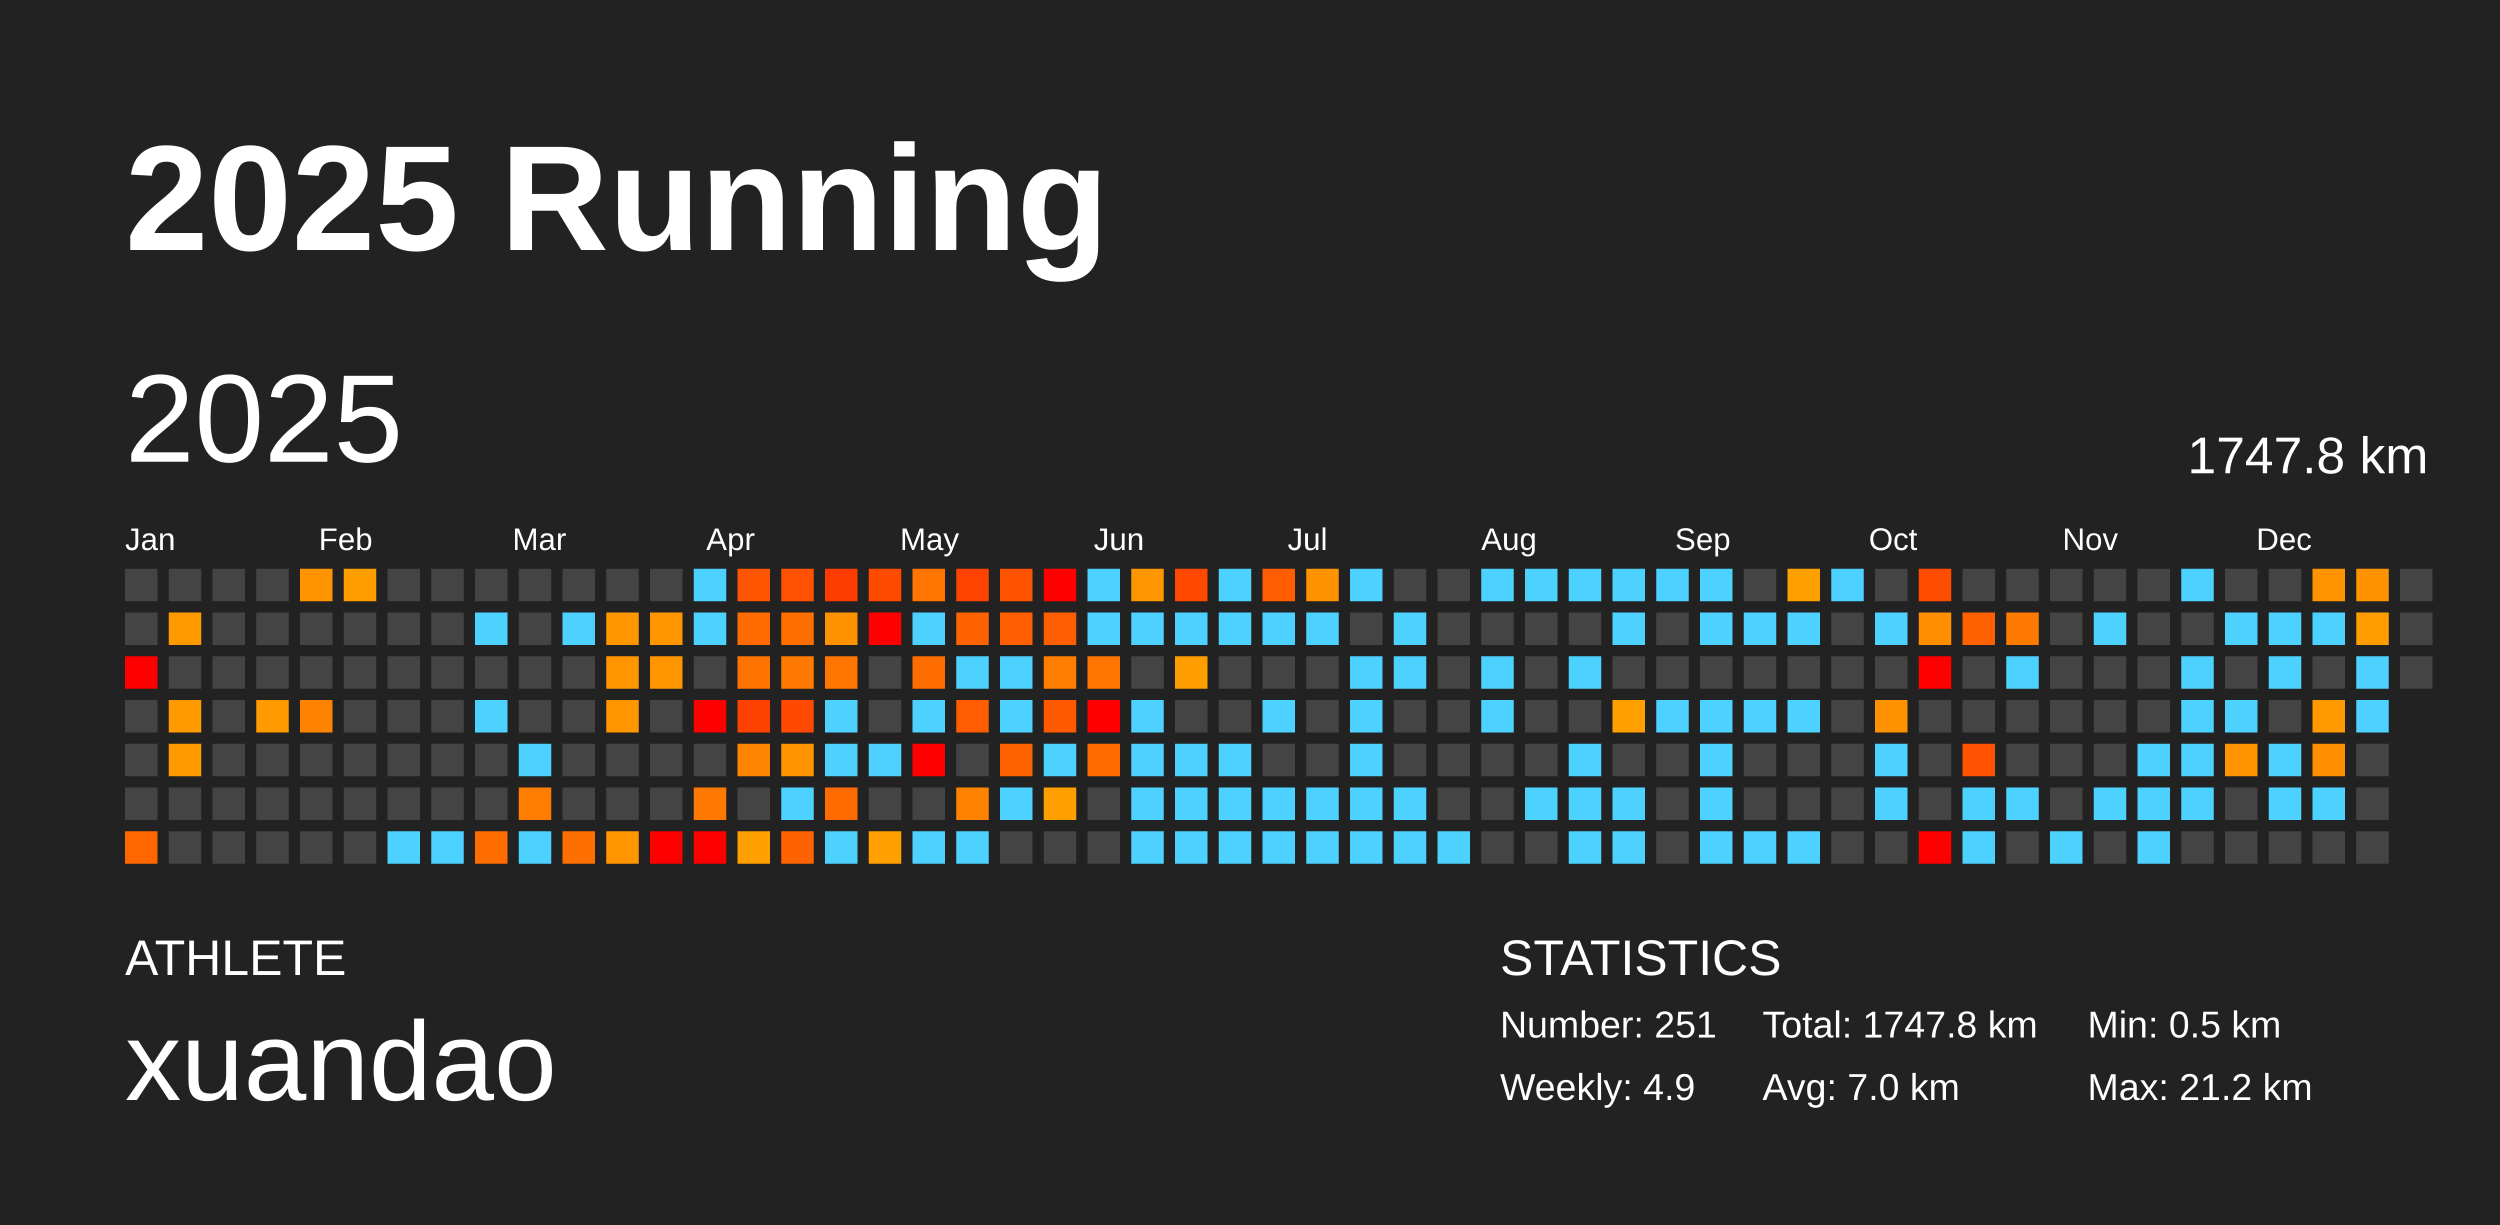
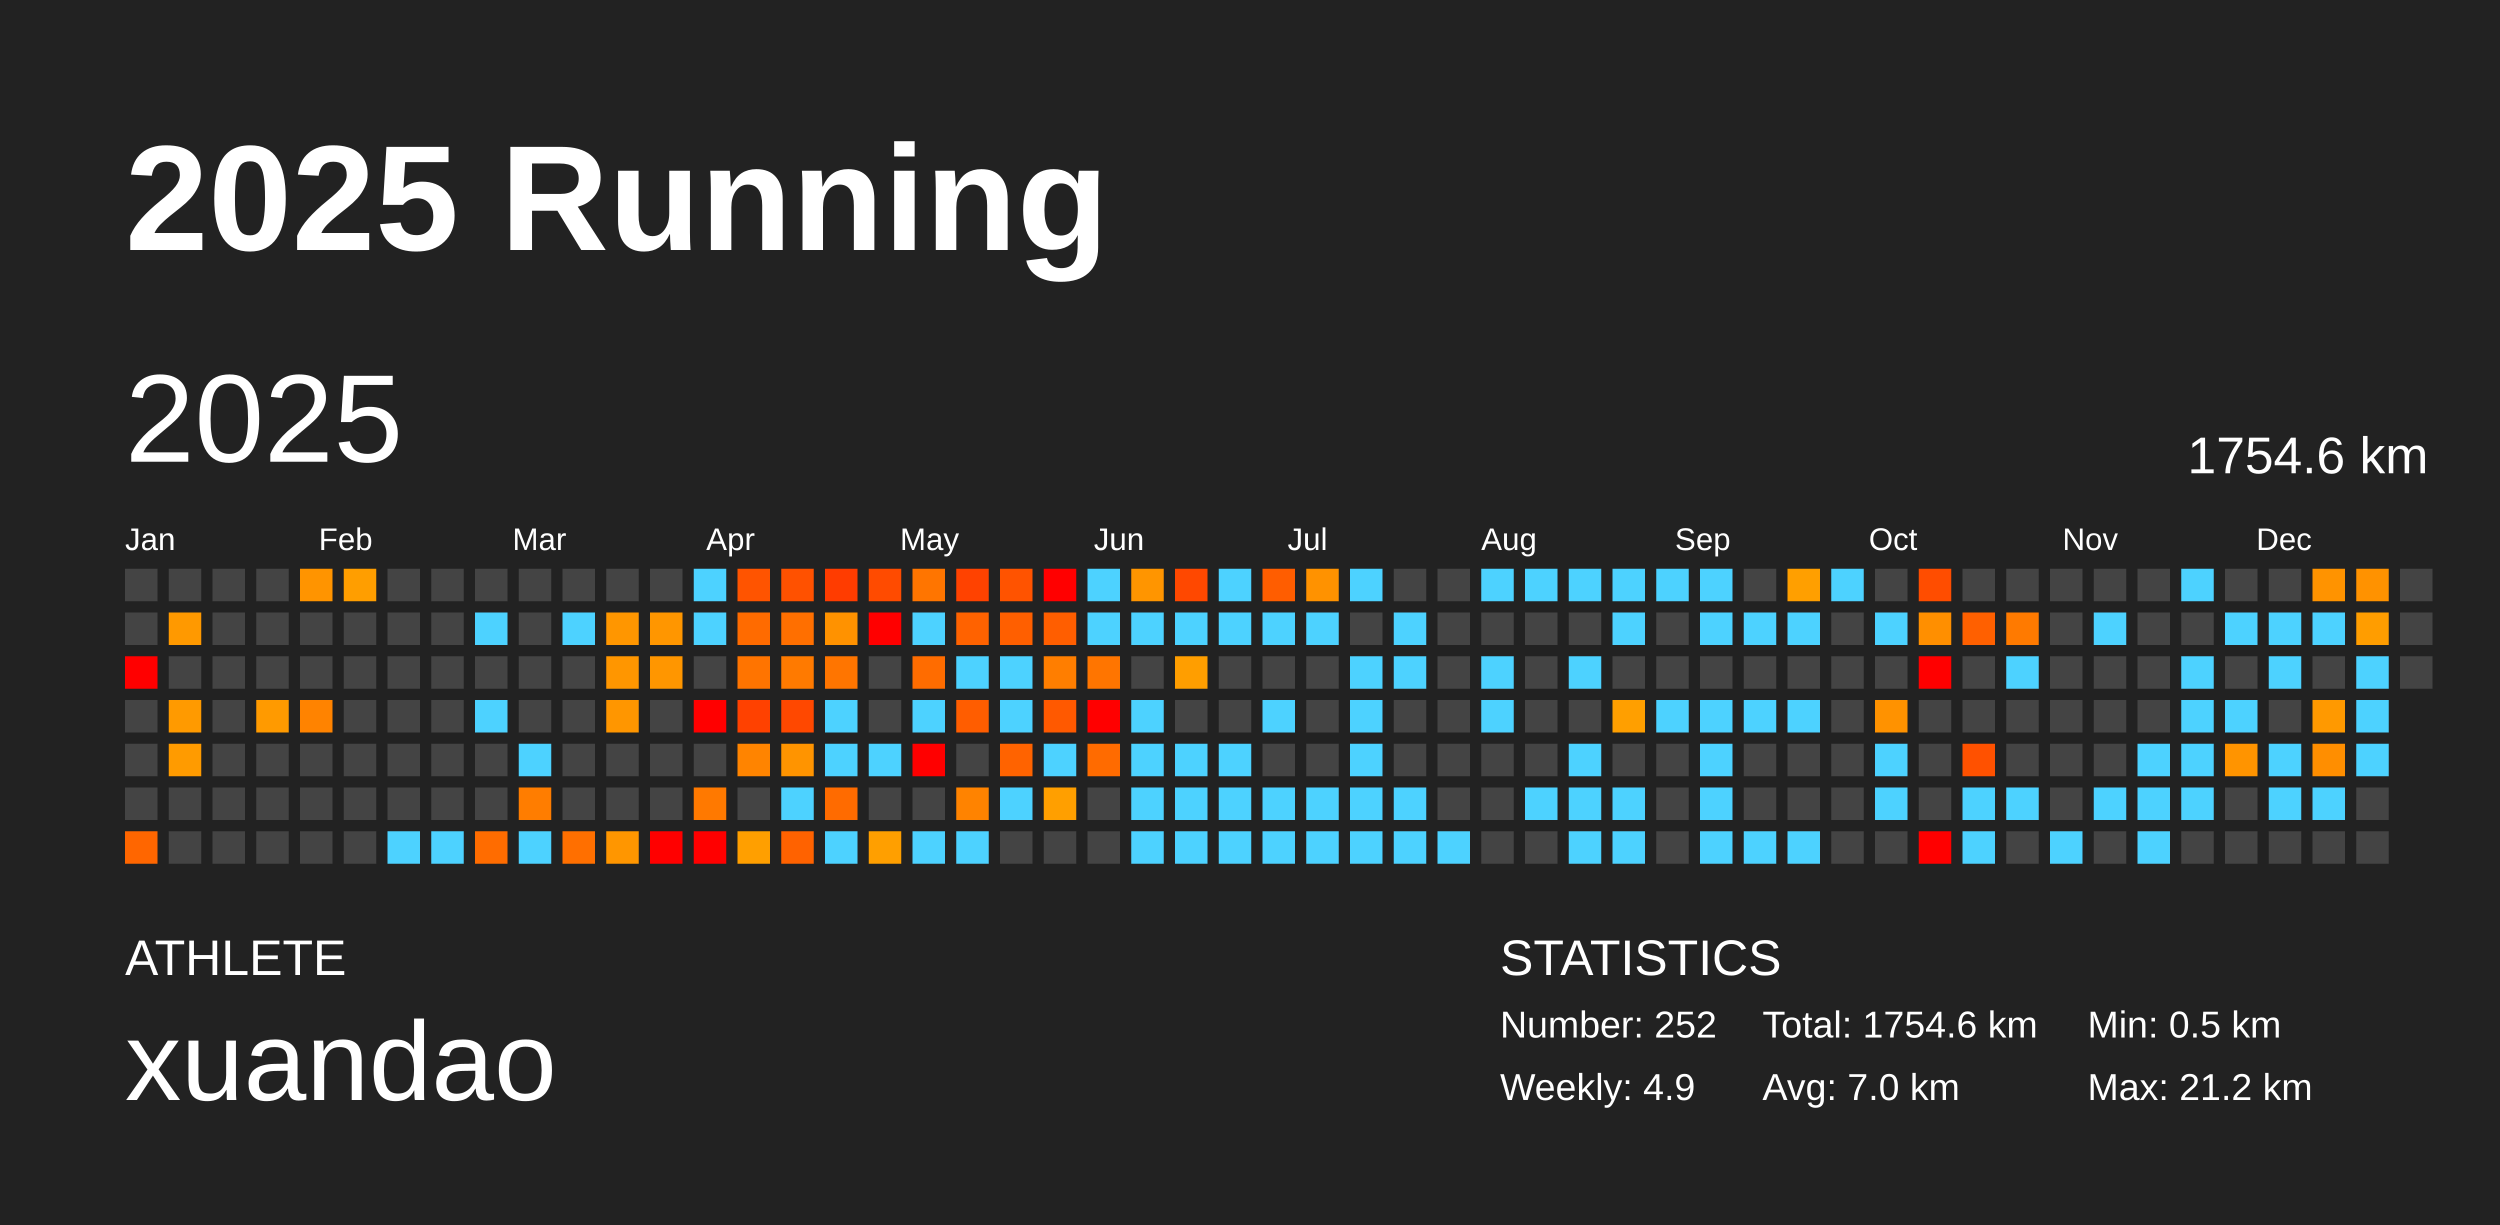
<svg xmlns="http://www.w3.org/2000/svg" baseProfile="full" height="98mm" version="1.1" viewBox="0,0,200,98" width="200mm">
  <defs />
  <rect fill="#222222" height="98" width="200" x="0" y="0" />
  <text fill="#FFFFFF" style="font-size:12px; font-family:Arial; font-weight:bold;" x="10" y="20">2025 Running</text>
  <text fill="#FFFFFF" style="font-size:4px; font-family:Arial" x="10" y="78">ATHLETE</text>
  <text fill="#FFFFFF" style="font-size:9px; font-family:Arial" x="10" y="88">xuandao</text>
  <text fill="#FFFFFF" style="font-size:4px; font-family:Arial" x="120" y="78">STATISTICS</text>
-   <text fill="#FFFFFF" style="font-size:3px; font-family:Arial" x="120" y="83">Number: 251</text>
+   <text fill="#FFFFFF" style="font-size:3px; font-family:Arial" x="120" y="83">Number: 252</text>
  <text fill="#FFFFFF" style="font-size:3px; font-family:Arial" x="120" y="88">Weekly: 4.9</text>
-   <text fill="#FFFFFF" style="font-size:3px; font-family:Arial" x="141" y="83">Total: 1747.8 km</text>
+   <text fill="#FFFFFF" style="font-size:3px; font-family:Arial" x="141" y="83">Total: 1754.6 km</text>
  <text fill="#FFFFFF" style="font-size:3px; font-family:Arial" x="141" y="88">Avg: 7.0 km</text>
  <text fill="#FFFFFF" style="font-size:3px; font-family:Arial" x="167" y="83">Min: 0.5 km</text>
  <text fill="#FFFFFF" style="font-size:3px; font-family:Arial" x="167" y="88">Max: 21.2 km</text>
  <text dominant-baseline="hanging" fill="#FFFFFF" style="font-size:10.0px; font-family:Arial;" x="10" y="30">2025</text>
-   <text dominant-baseline="hanging" fill="#FFFFFF" style="font-size:4.125px; font-family:Arial;" x="175" y="35">1747.8 km</text>
+   <text dominant-baseline="hanging" fill="#FFFFFF" style="font-size:4.125px; font-family:Arial;" x="175" y="35">1754.6 km</text>
  <text fill="#FFFFFF" style="font-size:2.5px; font-family:Arial" x="10.0" y="44">Jan</text>
  <text fill="#FFFFFF" style="font-size:2.5px; font-family:Arial" x="25.5" y="44">Feb</text>
  <text fill="#FFFFFF" style="font-size:2.5px; font-family:Arial" x="41.0" y="44">Mar</text>
  <text fill="#FFFFFF" style="font-size:2.5px; font-family:Arial" x="56.5" y="44">Apr</text>
  <text fill="#FFFFFF" style="font-size:2.5px; font-family:Arial" x="72.0" y="44">May</text>
  <text fill="#FFFFFF" style="font-size:2.5px; font-family:Arial" x="87.5" y="44">Jun</text>
  <text fill="#FFFFFF" style="font-size:2.5px; font-family:Arial" x="103.0" y="44">Jul</text>
  <text fill="#FFFFFF" style="font-size:2.5px; font-family:Arial" x="118.5" y="44">Aug</text>
  <text fill="#FFFFFF" style="font-size:2.5px; font-family:Arial" x="134.0" y="44">Sep</text>
  <text fill="#FFFFFF" style="font-size:2.5px; font-family:Arial" x="149.5" y="44">Oct</text>
  <text fill="#FFFFFF" style="font-size:2.5px; font-family:Arial" x="165.0" y="44">Nov</text>
  <text fill="#FFFFFF" style="font-size:2.5px; font-family:Arial" x="180.5" y="44">Dec</text>
  <rect fill="#444444" height="2.6" width="2.6" x="10.0" y="45.5" />
  <rect fill="#444444" height="2.6" width="2.6" x="10.0" y="49.0" />
  <rect fill="red" height="2.6" width="2.6" x="10.0" y="52.5" />
  <rect fill="#444444" height="2.6" width="2.6" x="10.0" y="56.0" />
  <rect fill="#444444" height="2.6" width="2.6" x="10.0" y="59.5" />
  <rect fill="#444444" height="2.6" width="2.6" x="10.0" y="63.0" />
  <rect fill="#ff6600" height="2.6" width="2.6" x="10.0" y="66.5" />
  <rect fill="#444444" height="2.6" width="2.6" x="13.5" y="45.5" />
  <rect fill="#ff9900" height="2.6" width="2.6" x="13.5" y="49.0" />
  <rect fill="#444444" height="2.6" width="2.6" x="13.5" y="52.5" />
  <rect fill="#ff9a00" height="2.6" width="2.6" x="13.5" y="56.0" />
  <rect fill="#ff9b00" height="2.6" width="2.6" x="13.5" y="59.5" />
  <rect fill="#444444" height="2.6" width="2.6" x="13.5" y="63.0" />
  <rect fill="#444444" height="2.6" width="2.6" x="13.5" y="66.5" />
  <rect fill="#444444" height="2.6" width="2.6" x="17.0" y="45.5" />
  <rect fill="#444444" height="2.6" width="2.6" x="17.0" y="49.0" />
  <rect fill="#444444" height="2.6" width="2.6" x="17.0" y="52.5" />
  <rect fill="#444444" height="2.6" width="2.6" x="17.0" y="56.0" />
  <rect fill="#444444" height="2.6" width="2.6" x="17.0" y="59.5" />
  <rect fill="#444444" height="2.6" width="2.6" x="17.0" y="63.0" />
  <rect fill="#444444" height="2.6" width="2.6" x="17.0" y="66.5" />
  <rect fill="#444444" height="2.6" width="2.6" x="20.5" y="45.5" />
  <rect fill="#444444" height="2.6" width="2.6" x="20.5" y="49.0" />
  <rect fill="#444444" height="2.6" width="2.6" x="20.5" y="52.5" />
  <rect fill="#ff9a00" height="2.6" width="2.6" x="20.5" y="56.0" />
  <rect fill="#444444" height="2.6" width="2.6" x="20.5" y="59.5" />
  <rect fill="#444444" height="2.6" width="2.6" x="20.5" y="63.0" />
  <rect fill="#444444" height="2.6" width="2.6" x="20.5" y="66.5" />
  <rect fill="#ff9400" height="2.6" width="2.6" x="24.0" y="45.5" />
  <rect fill="#444444" height="2.6" width="2.6" x="24.0" y="49.0" />
  <rect fill="#444444" height="2.6" width="2.6" x="24.0" y="52.5" />
  <rect fill="#ff8300" height="2.6" width="2.6" x="24.0" y="56.0" />
  <rect fill="#444444" height="2.6" width="2.6" x="24.0" y="59.5" />
  <rect fill="#444444" height="2.6" width="2.6" x="24.0" y="63.0" />
  <rect fill="#444444" height="2.6" width="2.6" x="24.0" y="66.5" />
  <rect fill="#ff9e00" height="2.6" width="2.6" x="27.5" y="45.5" />
  <rect fill="#444444" height="2.6" width="2.6" x="27.5" y="49.0" />
  <rect fill="#444444" height="2.6" width="2.6" x="27.5" y="52.5" />
  <rect fill="#444444" height="2.6" width="2.6" x="27.5" y="56.0" />
  <rect fill="#444444" height="2.6" width="2.6" x="27.5" y="59.5" />
  <rect fill="#444444" height="2.6" width="2.6" x="27.5" y="63.0" />
  <rect fill="#444444" height="2.6" width="2.6" x="27.5" y="66.5" />
  <rect fill="#444444" height="2.6" width="2.6" x="31.0" y="45.5" />
  <rect fill="#444444" height="2.6" width="2.6" x="31.0" y="49.0" />
  <rect fill="#444444" height="2.6" width="2.6" x="31.0" y="52.5" />
  <rect fill="#444444" height="2.6" width="2.6" x="31.0" y="56.0" />
  <rect fill="#444444" height="2.6" width="2.6" x="31.0" y="59.5" />
  <rect fill="#444444" height="2.6" width="2.6" x="31.0" y="63.0" />
  <rect fill="#4dd2ff" height="2.6" width="2.6" x="31.0" y="66.5" />
  <rect fill="#444444" height="2.6" width="2.6" x="34.5" y="45.5" />
  <rect fill="#444444" height="2.6" width="2.6" x="34.5" y="49.0" />
  <rect fill="#444444" height="2.6" width="2.6" x="34.5" y="52.5" />
  <rect fill="#444444" height="2.6" width="2.6" x="34.5" y="56.0" />
  <rect fill="#444444" height="2.6" width="2.6" x="34.5" y="59.5" />
  <rect fill="#444444" height="2.6" width="2.6" x="34.5" y="63.0" />
  <rect fill="#4dd2ff" height="2.6" width="2.6" x="34.5" y="66.5" />
  <rect fill="#444444" height="2.6" width="2.6" x="38.0" y="45.5" />
  <rect fill="#4dd2ff" height="2.6" width="2.6" x="38.0" y="49.0" />
  <rect fill="#444444" height="2.6" width="2.6" x="38.0" y="52.5" />
  <rect fill="#4dd2ff" height="2.6" width="2.6" x="38.0" y="56.0" />
  <rect fill="#444444" height="2.6" width="2.6" x="38.0" y="59.5" />
  <rect fill="#444444" height="2.6" width="2.6" x="38.0" y="63.0" />
  <rect fill="#ff6c00" height="2.6" width="2.6" x="38.0" y="66.5" />
  <rect fill="#444444" height="2.6" width="2.6" x="41.5" y="45.5" />
  <rect fill="#444444" height="2.6" width="2.6" x="41.5" y="49.0" />
  <rect fill="#444444" height="2.6" width="2.6" x="41.5" y="52.5" />
  <rect fill="#444444" height="2.6" width="2.6" x="41.5" y="56.0" />
  <rect fill="#4dd2ff" height="2.6" width="2.6" x="41.5" y="59.5" />
  <rect fill="#ff7d00" height="2.6" width="2.6" x="41.5" y="63.0" />
  <rect fill="#4dd2ff" height="2.6" width="2.6" x="41.5" y="66.5" />
  <rect fill="#444444" height="2.6" width="2.6" x="45.0" y="45.5" />
  <rect fill="#4dd2ff" height="2.6" width="2.6" x="45.0" y="49.0" />
  <rect fill="#444444" height="2.6" width="2.6" x="45.0" y="52.5" />
  <rect fill="#444444" height="2.6" width="2.6" x="45.0" y="56.0" />
  <rect fill="#444444" height="2.6" width="2.6" x="45.0" y="59.5" />
  <rect fill="#444444" height="2.6" width="2.6" x="45.0" y="63.0" />
  <rect fill="#ff6f00" height="2.6" width="2.6" x="45.0" y="66.5" />
  <rect fill="#444444" height="2.6" width="2.6" x="48.5" y="45.5" />
  <rect fill="#ff9600" height="2.6" width="2.6" x="48.5" y="49.0" />
  <rect fill="#ff9600" height="2.6" width="2.6" x="48.5" y="52.5" />
  <rect fill="#ff9600" height="2.6" width="2.6" x="48.5" y="56.0" />
  <rect fill="#444444" height="2.6" width="2.6" x="48.5" y="59.5" />
  <rect fill="#444444" height="2.6" width="2.6" x="48.5" y="63.0" />
  <rect fill="#ff9600" height="2.6" width="2.6" x="48.5" y="66.5" />
  <rect fill="#444444" height="2.6" width="2.6" x="52.0" y="45.5" />
  <rect fill="#ff9600" height="2.6" width="2.6" x="52.0" y="49.0" />
  <rect fill="#ff9600" height="2.6" width="2.6" x="52.0" y="52.5" />
  <rect fill="#444444" height="2.6" width="2.6" x="52.0" y="56.0" />
  <rect fill="#444444" height="2.6" width="2.6" x="52.0" y="59.5" />
  <rect fill="#444444" height="2.6" width="2.6" x="52.0" y="63.0" />
  <rect fill="red" height="2.6" width="2.6" x="52.0" y="66.5" />
  <rect fill="#4dd2ff" height="2.6" width="2.6" x="55.5" y="45.5" />
  <rect fill="#4dd2ff" height="2.6" width="2.6" x="55.5" y="49.0" />
  <rect fill="#444444" height="2.6" width="2.6" x="55.5" y="52.5" />
  <rect fill="red" height="2.6" width="2.6" x="55.5" y="56.0" />
  <rect fill="#444444" height="2.6" width="2.6" x="55.5" y="59.5" />
  <rect fill="#ff7900" height="2.6" width="2.6" x="55.5" y="63.0" />
  <rect fill="red" height="2.6" width="2.6" x="55.5" y="66.5" />
  <rect fill="#ff5400" height="2.6" width="2.6" x="59.0" y="45.5" />
  <rect fill="#ff6b00" height="2.6" width="2.6" x="59.0" y="49.0" />
  <rect fill="#ff7400" height="2.6" width="2.6" x="59.0" y="52.5" />
  <rect fill="#ff4100" height="2.6" width="2.6" x="59.0" y="56.0" />
  <rect fill="#ff8400" height="2.6" width="2.6" x="59.0" y="59.5" />
  <rect fill="#444444" height="2.6" width="2.6" x="59.0" y="63.0" />
  <rect fill="#ff9f00" height="2.6" width="2.6" x="59.0" y="66.5" />
  <rect fill="#ff5100" height="2.6" width="2.6" x="62.5" y="45.5" />
  <rect fill="#ff6f00" height="2.6" width="2.6" x="62.5" y="49.0" />
  <rect fill="#ff7a00" height="2.6" width="2.6" x="62.5" y="52.5" />
  <rect fill="#ff4800" height="2.6" width="2.6" x="62.5" y="56.0" />
  <rect fill="#ff9400" height="2.6" width="2.6" x="62.5" y="59.5" />
  <rect fill="#4dd2ff" height="2.6" width="2.6" x="62.5" y="63.0" />
  <rect fill="#ff6200" height="2.6" width="2.6" x="62.5" y="66.5" />
  <rect fill="#ff3c00" height="2.6" width="2.6" x="66.0" y="45.5" />
  <rect fill="#ff9200" height="2.6" width="2.6" x="66.0" y="49.0" />
  <rect fill="#ff7500" height="2.6" width="2.6" x="66.0" y="52.5" />
  <rect fill="#4dd2ff" height="2.6" width="2.6" x="66.0" y="56.0" />
  <rect fill="#4dd2ff" height="2.6" width="2.6" x="66.0" y="59.5" />
  <rect fill="#ff6b00" height="2.6" width="2.6" x="66.0" y="63.0" />
  <rect fill="#4dd2ff" height="2.6" width="2.6" x="66.0" y="66.5" />
  <rect fill="#ff4b00" height="2.6" width="2.6" x="69.5" y="45.5" />
  <rect fill="red" height="2.6" width="2.6" x="69.5" y="49.0" />
  <rect fill="#444444" height="2.6" width="2.6" x="69.5" y="52.5" />
  <rect fill="#444444" height="2.6" width="2.6" x="69.5" y="56.0" />
  <rect fill="#4dd2ff" height="2.6" width="2.6" x="69.5" y="59.5" />
  <rect fill="#444444" height="2.6" width="2.6" x="69.5" y="63.0" />
  <rect fill="#ff9f00" height="2.6" width="2.6" x="69.5" y="66.5" />
  <rect fill="#ff7500" height="2.6" width="2.6" x="73.0" y="45.5" />
  <rect fill="#4dd2ff" height="2.6" width="2.6" x="73.0" y="49.0" />
  <rect fill="#ff6c00" height="2.6" width="2.6" x="73.0" y="52.5" />
  <rect fill="#4dd2ff" height="2.6" width="2.6" x="73.0" y="56.0" />
  <rect fill="red" height="2.6" width="2.6" x="73.0" y="59.5" />
  <rect fill="#444444" height="2.6" width="2.6" x="73.0" y="63.0" />
  <rect fill="#4dd2ff" height="2.6" width="2.6" x="73.0" y="66.5" />
  <rect fill="#ff4200" height="2.6" width="2.6" x="76.5" y="45.5" />
  <rect fill="#ff6200" height="2.6" width="2.6" x="76.5" y="49.0" />
  <rect fill="#4dd2ff" height="2.6" width="2.6" x="76.5" y="52.5" />
  <rect fill="#ff5d00" height="2.6" width="2.6" x="76.5" y="56.0" />
  <rect fill="#444444" height="2.6" width="2.6" x="76.5" y="59.5" />
  <rect fill="#ff8300" height="2.6" width="2.6" x="76.5" y="63.0" />
  <rect fill="#4dd2ff" height="2.6" width="2.6" x="76.5" y="66.5" />
  <rect fill="#ff5300" height="2.6" width="2.6" x="80.0" y="45.5" />
  <rect fill="#ff5f00" height="2.6" width="2.6" x="80.0" y="49.0" />
  <rect fill="#4dd2ff" height="2.6" width="2.6" x="80.0" y="52.5" />
  <rect fill="#4dd2ff" height="2.6" width="2.6" x="80.0" y="56.0" />
  <rect fill="#ff6300" height="2.6" width="2.6" x="80.0" y="59.5" />
  <rect fill="#4dd2ff" height="2.6" width="2.6" x="80.0" y="63.0" />
  <rect fill="#444444" height="2.6" width="2.6" x="80.0" y="66.5" />
  <rect fill="red" height="2.6" width="2.6" x="83.5" y="45.5" />
  <rect fill="#ff5e00" height="2.6" width="2.6" x="83.5" y="49.0" />
  <rect fill="#ff7e00" height="2.6" width="2.6" x="83.5" y="52.5" />
  <rect fill="#ff5900" height="2.6" width="2.6" x="83.5" y="56.0" />
  <rect fill="#4dd2ff" height="2.6" width="2.6" x="83.5" y="59.5" />
  <rect fill="#ff9f00" height="2.6" width="2.6" x="83.5" y="63.0" />
  <rect fill="#444444" height="2.6" width="2.6" x="83.5" y="66.5" />
  <rect fill="#4dd2ff" height="2.6" width="2.6" x="87.0" y="45.5" />
  <rect fill="#4dd2ff" height="2.6" width="2.6" x="87.0" y="49.0" />
  <rect fill="#ff7500" height="2.6" width="2.6" x="87.0" y="52.5" />
  <rect fill="red" height="2.6" width="2.6" x="87.0" y="56.0" />
  <rect fill="#ff6b00" height="2.6" width="2.6" x="87.0" y="59.5" />
  <rect fill="#444444" height="2.6" width="2.6" x="87.0" y="63.0" />
  <rect fill="#444444" height="2.6" width="2.6" x="87.0" y="66.5" />
  <rect fill="#ff9500" height="2.6" width="2.6" x="90.5" y="45.5" />
  <rect fill="#4dd2ff" height="2.6" width="2.6" x="90.5" y="49.0" />
  <rect fill="#444444" height="2.6" width="2.6" x="90.5" y="52.5" />
  <rect fill="#4dd2ff" height="2.6" width="2.6" x="90.5" y="56.0" />
  <rect fill="#4dd2ff" height="2.6" width="2.6" x="90.5" y="59.5" />
  <rect fill="#4dd2ff" height="2.6" width="2.6" x="90.5" y="63.0" />
  <rect fill="#4dd2ff" height="2.6" width="2.6" x="90.5" y="66.5" />
  <rect fill="#ff4800" height="2.6" width="2.6" x="94.0" y="45.5" />
  <rect fill="#4dd2ff" height="2.6" width="2.6" x="94.0" y="49.0" />
  <rect fill="#ff9e00" height="2.6" width="2.6" x="94.0" y="52.5" />
  <rect fill="#444444" height="2.6" width="2.6" x="94.0" y="56.0" />
  <rect fill="#4dd2ff" height="2.6" width="2.6" x="94.0" y="59.5" />
  <rect fill="#4dd2ff" height="2.6" width="2.6" x="94.0" y="63.0" />
  <rect fill="#4dd2ff" height="2.6" width="2.6" x="94.0" y="66.5" />
  <rect fill="#4dd2ff" height="2.6" width="2.6" x="97.5" y="45.5" />
  <rect fill="#4dd2ff" height="2.6" width="2.6" x="97.5" y="49.0" />
  <rect fill="#444444" height="2.6" width="2.6" x="97.5" y="52.5" />
  <rect fill="#444444" height="2.6" width="2.6" x="97.5" y="56.0" />
  <rect fill="#4dd2ff" height="2.6" width="2.6" x="97.5" y="59.5" />
  <rect fill="#4dd2ff" height="2.6" width="2.6" x="97.5" y="63.0" />
  <rect fill="#4dd2ff" height="2.6" width="2.6" x="97.5" y="66.5" />
  <rect fill="#ff5d00" height="2.6" width="2.6" x="101.0" y="45.5" />
  <rect fill="#4dd2ff" height="2.6" width="2.6" x="101.0" y="49.0" />
  <rect fill="#444444" height="2.6" width="2.6" x="101.0" y="52.5" />
  <rect fill="#4dd2ff" height="2.6" width="2.6" x="101.0" y="56.0" />
  <rect fill="#444444" height="2.6" width="2.6" x="101.0" y="59.5" />
  <rect fill="#4dd2ff" height="2.6" width="2.6" x="101.0" y="63.0" />
  <rect fill="#4dd2ff" height="2.6" width="2.6" x="101.0" y="66.5" />
  <rect fill="#ff9200" height="2.6" width="2.6" x="104.5" y="45.5" />
  <rect fill="#4dd2ff" height="2.6" width="2.6" x="104.5" y="49.0" />
  <rect fill="#444444" height="2.6" width="2.6" x="104.5" y="52.5" />
  <rect fill="#444444" height="2.6" width="2.6" x="104.5" y="56.0" />
  <rect fill="#444444" height="2.6" width="2.6" x="104.5" y="59.5" />
  <rect fill="#4dd2ff" height="2.6" width="2.6" x="104.5" y="63.0" />
  <rect fill="#4dd2ff" height="2.6" width="2.6" x="104.5" y="66.5" />
  <rect fill="#4dd2ff" height="2.6" width="2.6" x="108.0" y="45.5" />
  <rect fill="#444444" height="2.6" width="2.6" x="108.0" y="49.0" />
  <rect fill="#4dd2ff" height="2.6" width="2.6" x="108.0" y="52.5" />
  <rect fill="#4dd2ff" height="2.6" width="2.6" x="108.0" y="56.0" />
  <rect fill="#4dd2ff" height="2.6" width="2.6" x="108.0" y="59.5" />
  <rect fill="#4dd2ff" height="2.6" width="2.6" x="108.0" y="63.0" />
  <rect fill="#4dd2ff" height="2.6" width="2.6" x="108.0" y="66.5" />
  <rect fill="#444444" height="2.6" width="2.6" x="111.5" y="45.5" />
  <rect fill="#4dd2ff" height="2.6" width="2.6" x="111.5" y="49.0" />
  <rect fill="#4dd2ff" height="2.6" width="2.6" x="111.5" y="52.5" />
  <rect fill="#444444" height="2.6" width="2.6" x="111.5" y="56.0" />
  <rect fill="#444444" height="2.6" width="2.6" x="111.5" y="59.5" />
  <rect fill="#4dd2ff" height="2.6" width="2.6" x="111.5" y="63.0" />
  <rect fill="#4dd2ff" height="2.6" width="2.6" x="111.5" y="66.5" />
  <rect fill="#444444" height="2.6" width="2.6" x="115.0" y="45.5" />
  <rect fill="#444444" height="2.6" width="2.6" x="115.0" y="49.0" />
  <rect fill="#444444" height="2.6" width="2.6" x="115.0" y="52.5" />
  <rect fill="#444444" height="2.6" width="2.6" x="115.0" y="56.0" />
  <rect fill="#444444" height="2.6" width="2.6" x="115.0" y="59.5" />
  <rect fill="#444444" height="2.6" width="2.6" x="115.0" y="63.0" />
  <rect fill="#4dd2ff" height="2.6" width="2.6" x="115.0" y="66.5" />
  <rect fill="#4dd2ff" height="2.6" width="2.6" x="118.5" y="45.5" />
  <rect fill="#444444" height="2.6" width="2.6" x="118.5" y="49.0" />
  <rect fill="#4dd2ff" height="2.6" width="2.6" x="118.5" y="52.5" />
  <rect fill="#4dd2ff" height="2.6" width="2.6" x="118.5" y="56.0" />
  <rect fill="#444444" height="2.6" width="2.6" x="118.5" y="59.5" />
  <rect fill="#444444" height="2.6" width="2.6" x="118.5" y="63.0" />
  <rect fill="#444444" height="2.6" width="2.6" x="118.5" y="66.5" />
  <rect fill="#4dd2ff" height="2.6" width="2.6" x="122.0" y="45.5" />
  <rect fill="#444444" height="2.6" width="2.6" x="122.0" y="49.0" />
  <rect fill="#444444" height="2.6" width="2.6" x="122.0" y="52.5" />
  <rect fill="#444444" height="2.6" width="2.6" x="122.0" y="56.0" />
  <rect fill="#444444" height="2.6" width="2.6" x="122.0" y="59.5" />
  <rect fill="#4dd2ff" height="2.6" width="2.6" x="122.0" y="63.0" />
  <rect fill="#444444" height="2.6" width="2.6" x="122.0" y="66.5" />
  <rect fill="#4dd2ff" height="2.6" width="2.6" x="125.5" y="45.5" />
  <rect fill="#444444" height="2.6" width="2.6" x="125.5" y="49.0" />
  <rect fill="#4dd2ff" height="2.6" width="2.6" x="125.5" y="52.5" />
  <rect fill="#444444" height="2.6" width="2.6" x="125.5" y="56.0" />
  <rect fill="#4dd2ff" height="2.6" width="2.6" x="125.5" y="59.5" />
  <rect fill="#4dd2ff" height="2.6" width="2.6" x="125.5" y="63.0" />
  <rect fill="#4dd2ff" height="2.6" width="2.6" x="125.5" y="66.5" />
  <rect fill="#4dd2ff" height="2.6" width="2.6" x="129.0" y="45.5" />
  <rect fill="#4dd2ff" height="2.6" width="2.6" x="129.0" y="49.0" />
  <rect fill="#444444" height="2.6" width="2.6" x="129.0" y="52.5" />
  <rect fill="#ff9f00" height="2.6" width="2.6" x="129.0" y="56.0" />
  <rect fill="#444444" height="2.6" width="2.6" x="129.0" y="59.5" />
  <rect fill="#4dd2ff" height="2.6" width="2.6" x="129.0" y="63.0" />
  <rect fill="#4dd2ff" height="2.6" width="2.6" x="129.0" y="66.5" />
  <rect fill="#4dd2ff" height="2.6" width="2.6" x="132.5" y="45.5" />
  <rect fill="#444444" height="2.6" width="2.6" x="132.5" y="49.0" />
  <rect fill="#444444" height="2.6" width="2.6" x="132.5" y="52.5" />
  <rect fill="#4dd2ff" height="2.6" width="2.6" x="132.5" y="56.0" />
  <rect fill="#444444" height="2.6" width="2.6" x="132.5" y="59.5" />
  <rect fill="#444444" height="2.6" width="2.6" x="132.5" y="63.0" />
  <rect fill="#444444" height="2.6" width="2.6" x="132.5" y="66.5" />
  <rect fill="#4dd2ff" height="2.6" width="2.6" x="136.0" y="45.5" />
  <rect fill="#4dd2ff" height="2.6" width="2.6" x="136.0" y="49.0" />
  <rect fill="#444444" height="2.6" width="2.6" x="136.0" y="52.5" />
  <rect fill="#4dd2ff" height="2.6" width="2.6" x="136.0" y="56.0" />
  <rect fill="#4dd2ff" height="2.6" width="2.6" x="136.0" y="59.5" />
  <rect fill="#4dd2ff" height="2.6" width="2.6" x="136.0" y="63.0" />
  <rect fill="#4dd2ff" height="2.6" width="2.6" x="136.0" y="66.5" />
  <rect fill="#444444" height="2.6" width="2.6" x="139.5" y="45.5" />
  <rect fill="#4dd2ff" height="2.6" width="2.6" x="139.5" y="49.0" />
  <rect fill="#444444" height="2.6" width="2.6" x="139.5" y="52.5" />
  <rect fill="#4dd2ff" height="2.6" width="2.6" x="139.5" y="56.0" />
  <rect fill="#444444" height="2.6" width="2.6" x="139.5" y="59.5" />
  <rect fill="#444444" height="2.6" width="2.6" x="139.5" y="63.0" />
  <rect fill="#4dd2ff" height="2.6" width="2.6" x="139.5" y="66.5" />
  <rect fill="#ff9f00" height="2.6" width="2.6" x="143.0" y="45.5" />
  <rect fill="#4dd2ff" height="2.6" width="2.6" x="143.0" y="49.0" />
  <rect fill="#444444" height="2.6" width="2.6" x="143.0" y="52.5" />
  <rect fill="#4dd2ff" height="2.6" width="2.6" x="143.0" y="56.0" />
  <rect fill="#444444" height="2.6" width="2.6" x="143.0" y="59.5" />
  <rect fill="#444444" height="2.6" width="2.6" x="143.0" y="63.0" />
  <rect fill="#4dd2ff" height="2.6" width="2.6" x="143.0" y="66.5" />
  <rect fill="#4dd2ff" height="2.6" width="2.6" x="146.5" y="45.5" />
  <rect fill="#444444" height="2.6" width="2.6" x="146.5" y="49.0" />
  <rect fill="#444444" height="2.6" width="2.6" x="146.5" y="52.5" />
  <rect fill="#444444" height="2.6" width="2.6" x="146.5" y="56.0" />
  <rect fill="#444444" height="2.6" width="2.6" x="146.5" y="59.5" />
  <rect fill="#444444" height="2.6" width="2.6" x="146.5" y="63.0" />
  <rect fill="#444444" height="2.6" width="2.6" x="146.5" y="66.5" />
  <rect fill="#444444" height="2.6" width="2.6" x="150.0" y="45.5" />
  <rect fill="#4dd2ff" height="2.6" width="2.6" x="150.0" y="49.0" />
  <rect fill="#444444" height="2.6" width="2.6" x="150.0" y="52.5" />
  <rect fill="#ff9200" height="2.6" width="2.6" x="150.0" y="56.0" />
  <rect fill="#4dd2ff" height="2.6" width="2.6" x="150.0" y="59.5" />
  <rect fill="#4dd2ff" height="2.6" width="2.6" x="150.0" y="63.0" />
  <rect fill="#444444" height="2.6" width="2.6" x="150.0" y="66.5" />
  <rect fill="#ff4d00" height="2.6" width="2.6" x="153.5" y="45.5" />
  <rect fill="#ff8f00" height="2.6" width="2.6" x="153.5" y="49.0" />
  <rect fill="red" height="2.6" width="2.6" x="153.5" y="52.5" />
  <rect fill="#444444" height="2.6" width="2.6" x="153.5" y="56.0" />
  <rect fill="#444444" height="2.6" width="2.6" x="153.5" y="59.5" />
  <rect fill="#444444" height="2.6" width="2.6" x="153.5" y="63.0" />
  <rect fill="red" height="2.6" width="2.6" x="153.5" y="66.5" />
  <rect fill="#444444" height="2.6" width="2.6" x="157.0" y="45.5" />
  <rect fill="#ff6000" height="2.6" width="2.6" x="157.0" y="49.0" />
  <rect fill="#444444" height="2.6" width="2.6" x="157.0" y="52.5" />
  <rect fill="#444444" height="2.6" width="2.6" x="157.0" y="56.0" />
  <rect fill="#ff5100" height="2.6" width="2.6" x="157.0" y="59.5" />
  <rect fill="#4dd2ff" height="2.6" width="2.6" x="157.0" y="63.0" />
  <rect fill="#4dd2ff" height="2.6" width="2.6" x="157.0" y="66.5" />
  <rect fill="#444444" height="2.6" width="2.6" x="160.5" y="45.5" />
  <rect fill="#ff7a00" height="2.6" width="2.6" x="160.5" y="49.0" />
  <rect fill="#4dd2ff" height="2.6" width="2.6" x="160.5" y="52.5" />
  <rect fill="#444444" height="2.6" width="2.6" x="160.5" y="56.0" />
  <rect fill="#444444" height="2.6" width="2.6" x="160.5" y="59.5" />
  <rect fill="#4dd2ff" height="2.6" width="2.6" x="160.5" y="63.0" />
  <rect fill="#444444" height="2.6" width="2.6" x="160.5" y="66.5" />
  <rect fill="#444444" height="2.6" width="2.6" x="164.0" y="45.5" />
  <rect fill="#444444" height="2.6" width="2.6" x="164.0" y="49.0" />
  <rect fill="#444444" height="2.6" width="2.6" x="164.0" y="52.5" />
  <rect fill="#444444" height="2.6" width="2.6" x="164.0" y="56.0" />
  <rect fill="#444444" height="2.6" width="2.6" x="164.0" y="59.5" />
  <rect fill="#444444" height="2.6" width="2.6" x="164.0" y="63.0" />
  <rect fill="#4dd2ff" height="2.6" width="2.6" x="164.0" y="66.5" />
  <rect fill="#444444" height="2.6" width="2.6" x="167.5" y="45.5" />
  <rect fill="#4dd2ff" height="2.6" width="2.6" x="167.5" y="49.0" />
  <rect fill="#444444" height="2.6" width="2.6" x="167.5" y="52.5" />
  <rect fill="#444444" height="2.6" width="2.6" x="167.5" y="56.0" />
  <rect fill="#444444" height="2.6" width="2.6" x="167.5" y="59.5" />
  <rect fill="#4dd2ff" height="2.6" width="2.6" x="167.5" y="63.0" />
  <rect fill="#444444" height="2.6" width="2.6" x="167.5" y="66.5" />
  <rect fill="#444444" height="2.6" width="2.6" x="171.0" y="45.5" />
  <rect fill="#444444" height="2.6" width="2.6" x="171.0" y="49.0" />
  <rect fill="#444444" height="2.6" width="2.6" x="171.0" y="52.5" />
  <rect fill="#444444" height="2.6" width="2.6" x="171.0" y="56.0" />
  <rect fill="#4dd2ff" height="2.6" width="2.6" x="171.0" y="59.5" />
  <rect fill="#4dd2ff" height="2.6" width="2.6" x="171.0" y="63.0" />
  <rect fill="#4dd2ff" height="2.6" width="2.6" x="171.0" y="66.5" />
  <rect fill="#4dd2ff" height="2.6" width="2.6" x="174.5" y="45.5" />
  <rect fill="#444444" height="2.6" width="2.6" x="174.5" y="49.0" />
  <rect fill="#4dd2ff" height="2.6" width="2.6" x="174.5" y="52.5" />
  <rect fill="#4dd2ff" height="2.6" width="2.6" x="174.5" y="56.0" />
  <rect fill="#4dd2ff" height="2.6" width="2.6" x="174.5" y="59.5" />
  <rect fill="#4dd2ff" height="2.6" width="2.6" x="174.5" y="63.0" />
  <rect fill="#444444" height="2.6" width="2.6" x="174.5" y="66.5" />
  <rect fill="#444444" height="2.6" width="2.6" x="178.0" y="45.5" />
  <rect fill="#4dd2ff" height="2.6" width="2.6" x="178.0" y="49.0" />
  <rect fill="#444444" height="2.6" width="2.6" x="178.0" y="52.5" />
  <rect fill="#4dd2ff" height="2.6" width="2.6" x="178.0" y="56.0" />
  <rect fill="#ff9400" height="2.6" width="2.6" x="178.0" y="59.5" />
  <rect fill="#444444" height="2.6" width="2.6" x="178.0" y="63.0" />
  <rect fill="#444444" height="2.6" width="2.6" x="178.0" y="66.5" />
  <rect fill="#444444" height="2.6" width="2.6" x="181.5" y="45.5" />
  <rect fill="#4dd2ff" height="2.6" width="2.6" x="181.5" y="49.0" />
  <rect fill="#4dd2ff" height="2.6" width="2.6" x="181.5" y="52.5" />
  <rect fill="#444444" height="2.6" width="2.6" x="181.5" y="56.0" />
  <rect fill="#4dd2ff" height="2.6" width="2.6" x="181.5" y="59.5" />
  <rect fill="#4dd2ff" height="2.6" width="2.6" x="181.5" y="63.0" />
  <rect fill="#444444" height="2.6" width="2.6" x="181.5" y="66.5" />
  <rect fill="#ff9300" height="2.6" width="2.6" x="185.0" y="45.5" />
  <rect fill="#4dd2ff" height="2.6" width="2.6" x="185.0" y="49.0" />
  <rect fill="#444444" height="2.6" width="2.6" x="185.0" y="52.5" />
  <rect fill="#ff9900" height="2.6" width="2.6" x="185.0" y="56.0" />
  <rect fill="#ff8e00" height="2.6" width="2.6" x="185.0" y="59.5" />
  <rect fill="#4dd2ff" height="2.6" width="2.6" x="185.0" y="63.0" />
  <rect fill="#444444" height="2.6" width="2.6" x="185.0" y="66.5" />
  <rect fill="#ff9200" height="2.6" width="2.6" x="188.5" y="45.5" />
  <rect fill="#ff9d00" height="2.6" width="2.6" x="188.5" y="49.0" />
  <rect fill="#4dd2ff" height="2.6" width="2.6" x="188.5" y="52.5" />
  <rect fill="#4dd2ff" height="2.6" width="2.6" x="188.5" y="56.0" />
-   <rect fill="#444444" height="2.6" width="2.6" x="188.5" y="59.5" />
+   <rect fill="#4dd2ff" height="2.6" width="2.6" x="188.5" y="59.5" />
  <rect fill="#444444" height="2.6" width="2.6" x="188.5" y="63.0" />
  <rect fill="#444444" height="2.6" width="2.6" x="188.5" y="66.5" />
  <rect fill="#444444" height="2.6" width="2.6" x="192.0" y="45.5" />
  <rect fill="#444444" height="2.6" width="2.6" x="192.0" y="49.0" />
  <rect fill="#444444" height="2.6" width="2.6" x="192.0" y="52.5" />
</svg>
